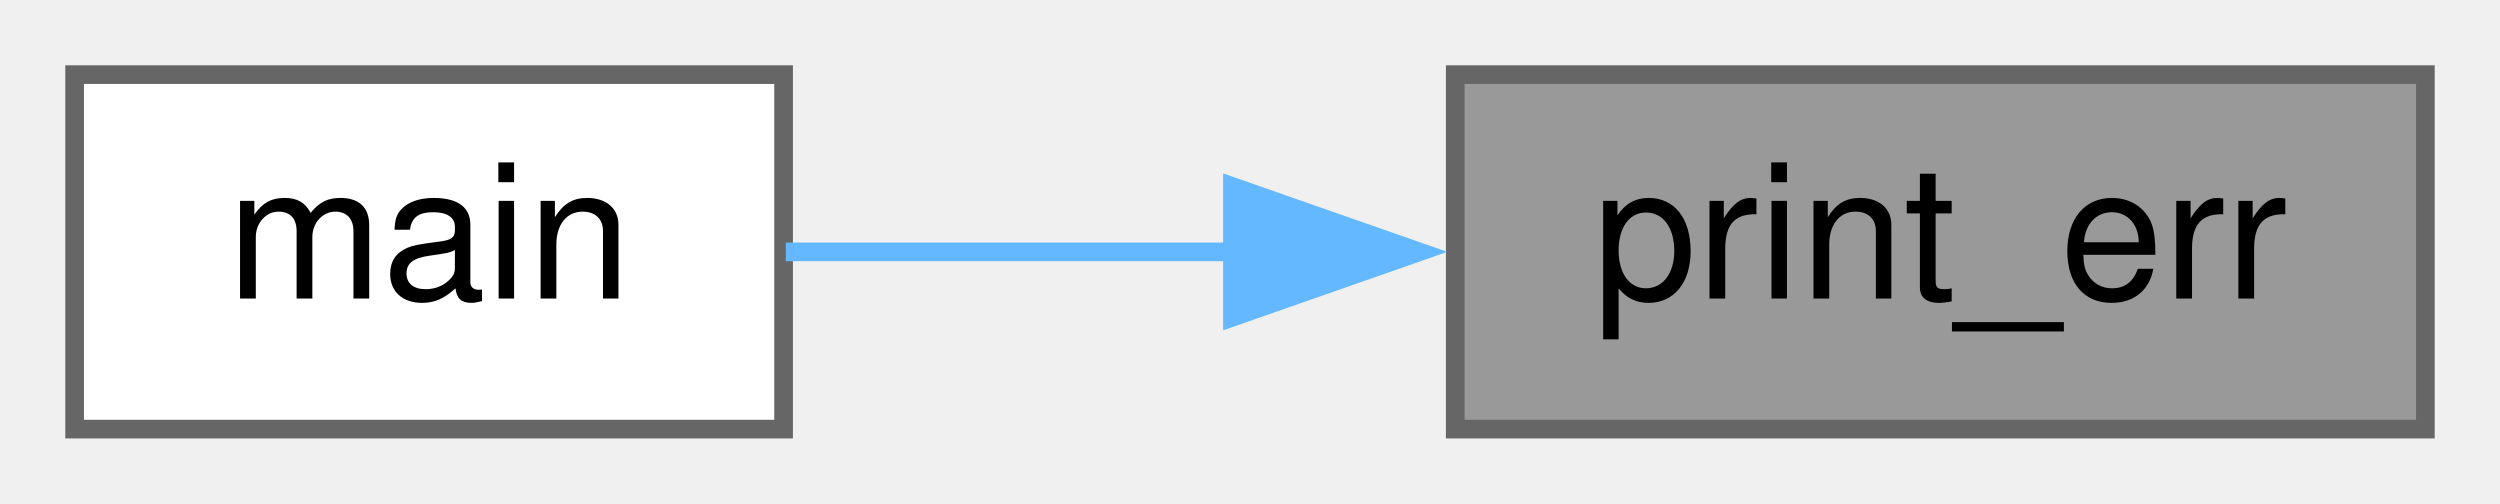
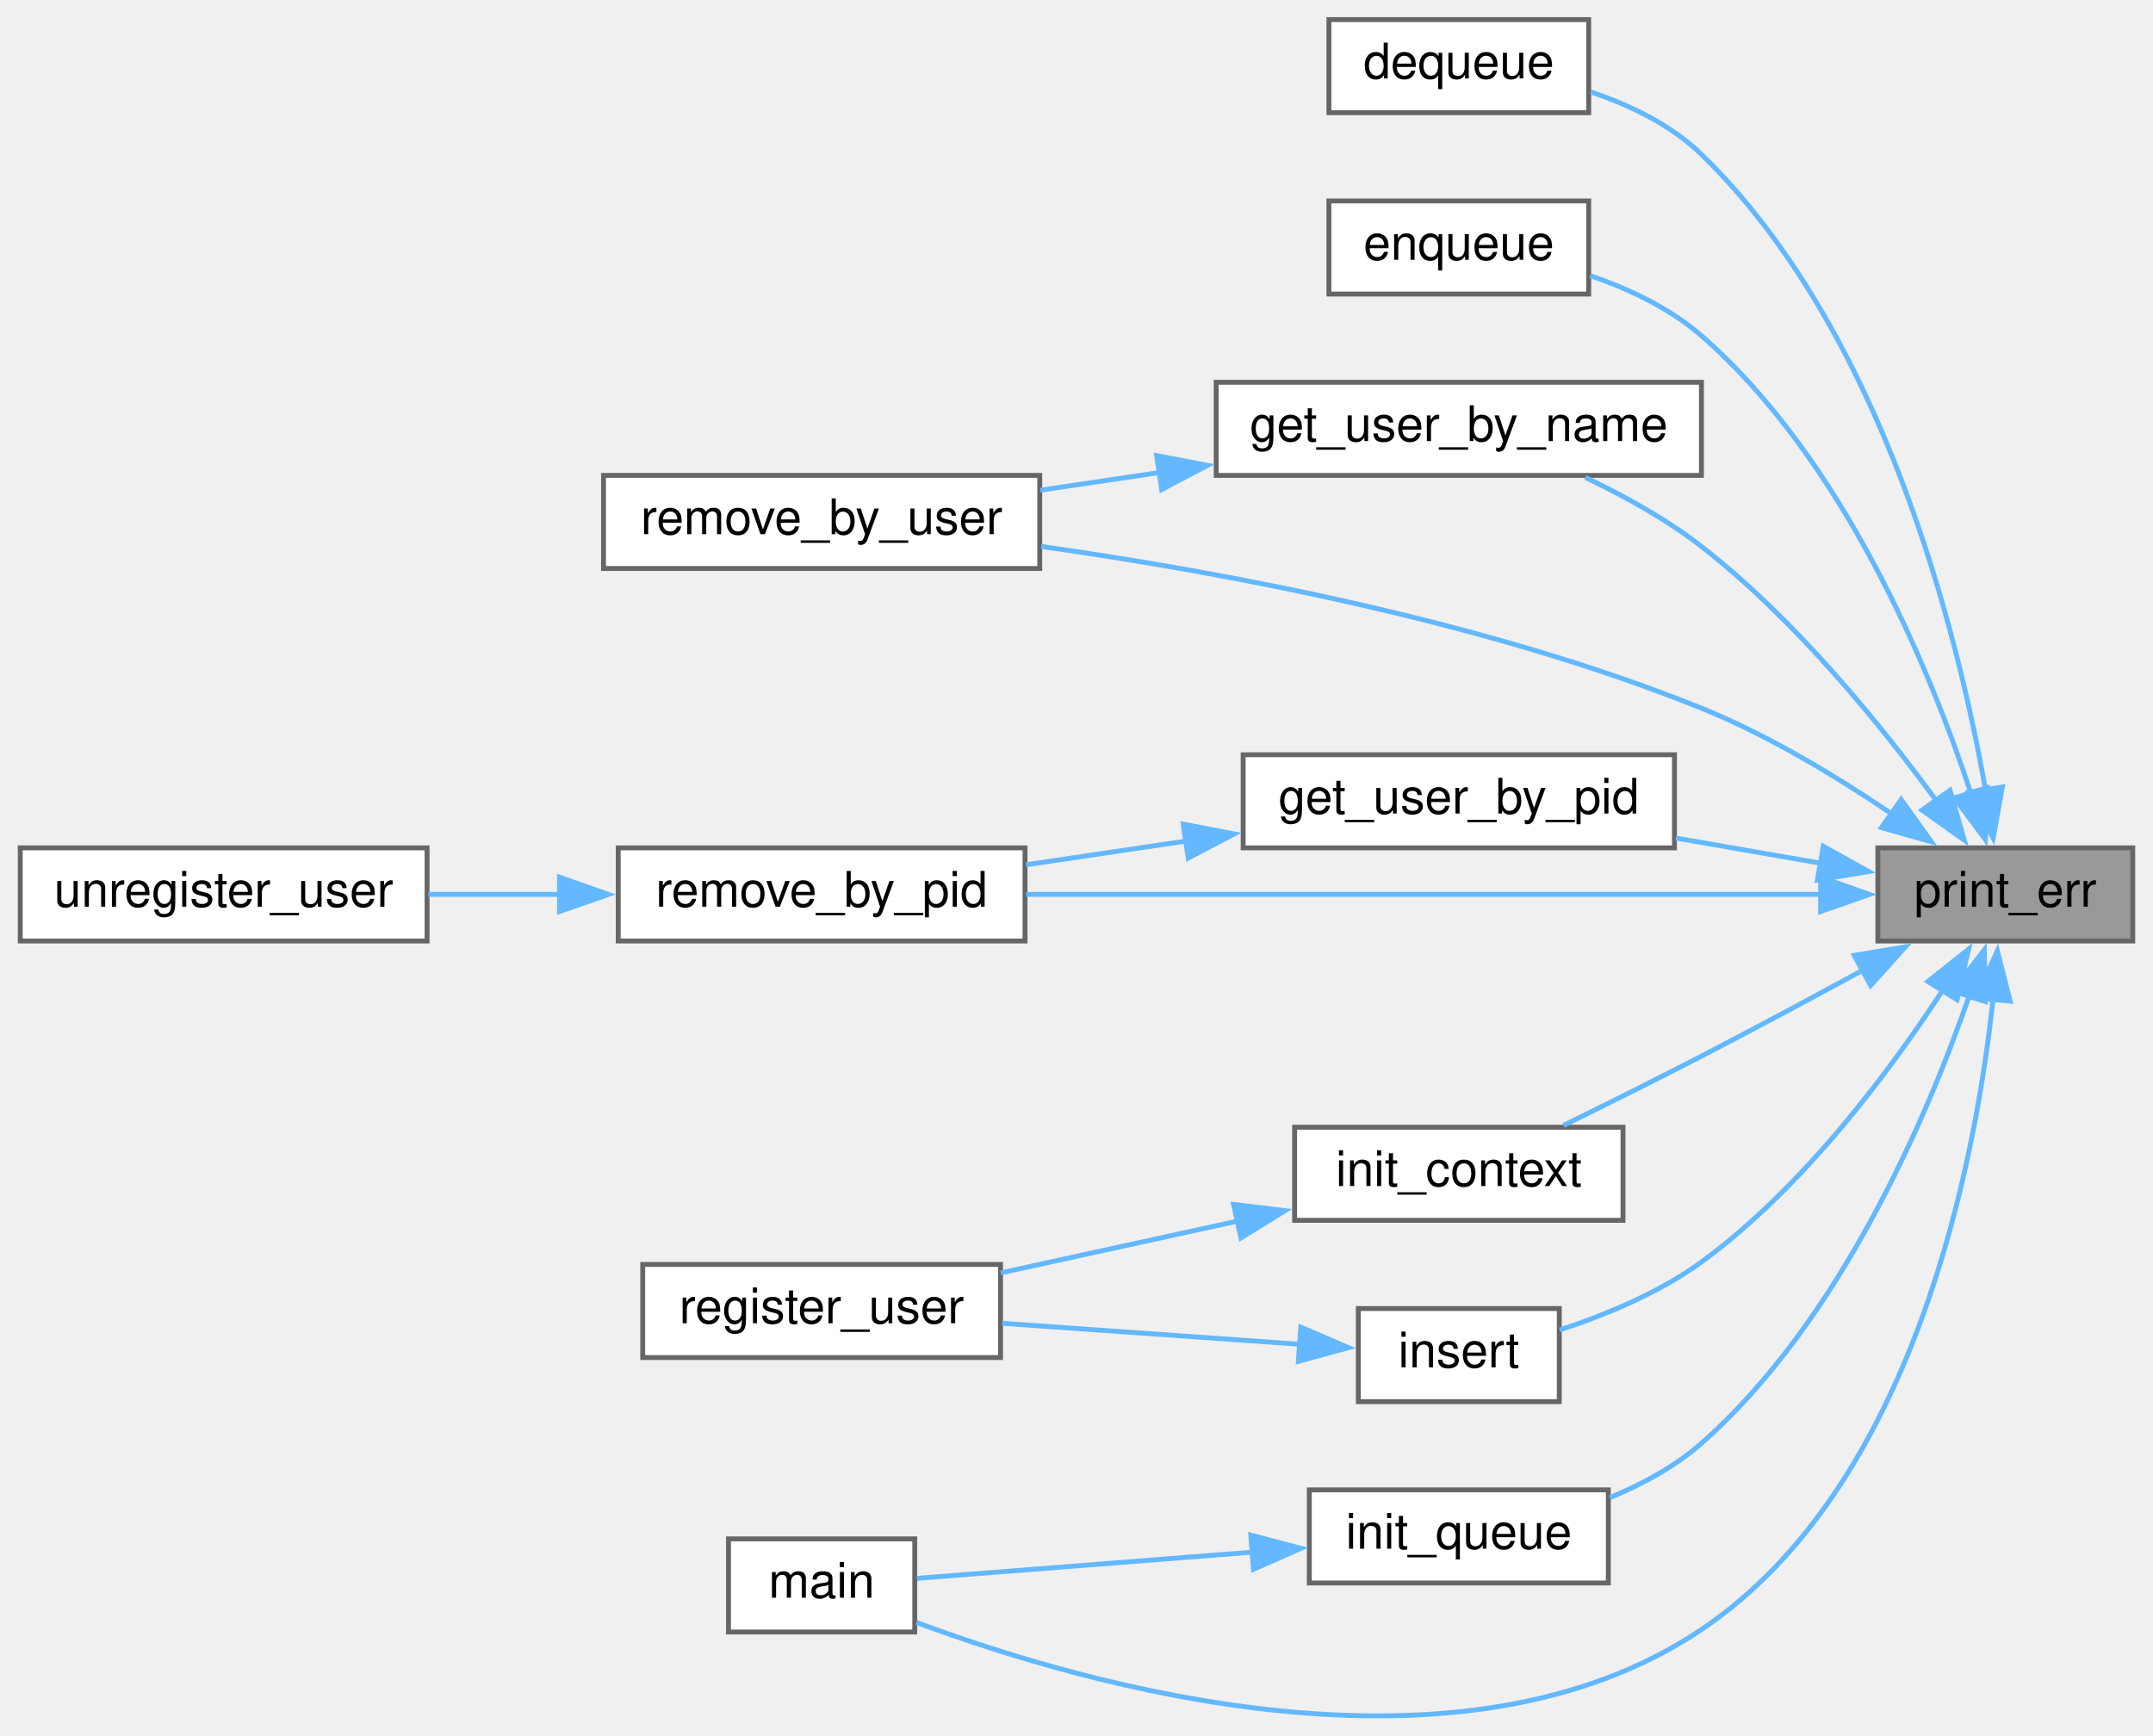
- <svg xmlns="http://www.w3.org/2000/svg" xmlns:xlink="http://www.w3.org/1999/xlink" width="134pt" height="27pt" viewBox="0.00 0.00 134.00 27.00">
-   <g id="graph0" class="graph" transform="scale(1 1) rotate(0) translate(4 23)">
+ <svg xmlns="http://www.w3.org/2000/svg" xmlns:xlink="http://www.w3.org/1999/xlink" width="439pt" height="354pt" viewBox="0.00 0.00 439.00 354.21">
+   <g id="graph0" class="graph" transform="scale(1 1) rotate(0) translate(4 350.21)">
    <g id="Node000001" class="node">
      <g id="a_Node000001">
        <a xlink:title="Format and print data as an error.">
-           <polygon fill="#999999" stroke="#666666" points="126,-19 74,-19 74,0 126,0 126,-19" />
-           <text text-anchor="middle" x="100" y="-7" font-family="Helvetica,sans-Serif" font-size="10.00">print_err</text>
+           <polygon fill="#999999" stroke="#666666" points="431,-177.21 379,-177.21 379,-158.21 431,-158.21 431,-177.21" />
+           <text text-anchor="middle" x="405" y="-165.21" font-family="Helvetica,sans-Serif" font-size="10.00">print_err</text>
        </a>
      </g>
    </g>
    <g id="Node000002" class="node">
      <g id="a_Node000002">
+         <a xlink:href="$queue_8c.html#a1874b6e320d1e54d571c89766d046602" xlink:title="Dequeue a message from the queue and get is as a void* pointing to a structure that will be either   ...">
+           <polygon fill="white" stroke="#666666" points="320,-346.21 267,-346.21 267,-327.21 320,-327.21 320,-346.21" />
+           <text text-anchor="middle" x="293.5" y="-334.21" font-family="Helvetica,sans-Serif" font-size="10.00">dequeue</text>
+         </a>
+       </g>
+     </g>
+     <g id="edge33_Node000001_Node000002" class="edge">
+       <g id="a_edge33_Node000001_Node000002">
+         <a xlink:title=" ">
+           <path fill="none" stroke="#63b8ff" d="M400.98,-188.89C395.29,-221.16 380.05,-282.71 343,-318.71 336.82,-324.72 328.45,-328.76 320.41,-331.45" />
+           <polygon fill="#63b8ff" stroke="#63b8ff" points="404.4,-189.63 402.52,-179.2 397.49,-188.53 404.4,-189.63" />
+         </a>
+       </g>
+     </g>
+     <g id="Node000003" class="node">
+       <g id="a_Node000003">
+         <a xlink:href="$queue_8c.html#ac51f5d595a9d7376eb0448116c99e1f4" xlink:title="Enqueues a message void* message on the queue.">
+           <polygon fill="white" stroke="#666666" points="320,-309.21 267,-309.21 267,-290.21 320,-290.21 320,-309.21" />
+           <text text-anchor="middle" x="293.5" y="-297.21" font-family="Helvetica,sans-Serif" font-size="10.00">enqueue</text>
+         </a>
+       </g>
+     </g>
+     <g id="edge34_Node000001_Node000003" class="edge">
+       <g id="a_edge34_Node000001_Node000003">
+         <a xlink:title=" ">
+           <path fill="none" stroke="#63b8ff" d="M397.99,-188.34C389.6,-213.66 372.07,-256.35 343,-281.71 336.57,-287.32 328.23,-291.25 320.29,-293.97" />
+           <polygon fill="#63b8ff" stroke="#63b8ff" points="401.29,-189.49 400.93,-178.9 394.61,-187.41 401.29,-189.49" />
+         </a>
+       </g>
+     </g>
+     <g id="Node000004" class="node">
+       <g id="a_Node000004">
+         <a xlink:href="$redis_8c.html#a73711c0a9d0060337409d15dc44f5ad1" xlink:title="Fetch the user on the DB with key name.">
+           <polygon fill="white" stroke="#666666" points="343,-272.21 244,-272.21 244,-253.21 343,-253.21 343,-272.21" />
+           <text text-anchor="middle" x="293.5" y="-260.21" font-family="Helvetica,sans-Serif" font-size="10.00">get_user_by_name</text>
+         </a>
+       </g>
+     </g>
+     <g id="edge35_Node000001_Node000004" class="edge">
+       <g id="a_edge35_Node000001_Node000004">
+         <a xlink:title=" ">
+           <path fill="none" stroke="#63b8ff" d="M391.03,-186.68C379.72,-202.16 362.16,-223.83 343,-238.71 335.88,-244.25 327.28,-249 319.31,-252.79" />
+           <polygon fill="#63b8ff" stroke="#63b8ff" points="393.71,-188.95 396.64,-178.77 388,-184.91 393.71,-188.95" />
+         </a>
+       </g>
+     </g>
+     <g id="Node000005" class="node">
+       <g id="a_Node000005">
+         <a xlink:href="$redis_8c.html#a2678c0575f2b6c944fd261255aeaebff" xlink:title="Remove a user from the DB using the name as key.">
+           <polygon fill="white" stroke="#666666" points="208,-253.21 119,-253.21 119,-234.21 208,-234.21 208,-253.21" />
+           <text text-anchor="middle" x="163.5" y="-241.21" font-family="Helvetica,sans-Serif" font-size="10.00">remove_by_user</text>
+         </a>
+       </g>
+     </g>
+     <g id="edge48_Node000001_Node000005" class="edge">
+       <g id="a_edge48_Node000001_Node000005">
+         <a xlink:title=" ">
+           <path fill="none" stroke="#63b8ff" d="M381.81,-184.15C370.66,-191.72 356.64,-200.21 343,-205.71 298.93,-223.5 245.22,-233.49 208.3,-238.71" />
+           <polygon fill="#63b8ff" stroke="#63b8ff" points="383.75,-187.07 389.91,-178.45 379.72,-181.34 383.75,-187.07" />
+         </a>
+       </g>
+     </g>
+     <g id="Node000006" class="node">
+       <g id="a_Node000006">
+         <a xlink:href="$redis_8c.html#af0bf1bfc99afc940619371e3c76ab4f9" xlink:title="Fetch the user on the DB with key pid.">
+           <polygon fill="white" stroke="#666666" points="337.5,-196.21 249.5,-196.21 249.5,-177.21 337.5,-177.21 337.5,-196.21" />
+           <text text-anchor="middle" x="293.5" y="-184.21" font-family="Helvetica,sans-Serif" font-size="10.00">get_user_by_pid</text>
+         </a>
+       </g>
+     </g>
+     <g id="edge37_Node000001_Node000006" class="edge">
+       <g id="a_edge37_Node000001_Node000006">
+         <a xlink:title=" ">
+           <path fill="none" stroke="#63b8ff" d="M367.49,-174.05C357.97,-175.7 347.61,-177.5 337.78,-179.21" />
+           <polygon fill="#63b8ff" stroke="#63b8ff" points="367.86,-177.54 377.11,-172.38 366.66,-170.64 367.86,-177.54" />
+         </a>
+       </g>
+     </g>
+     <g id="Node000007" class="node">
+       <g id="a_Node000007">
+         <a xlink:href="$redis_8c.html#a6b18d7ad2f1e8275106a5b39c0c7d216" xlink:title="Remove a user from the DB using the PID as key.">
+           <polygon fill="white" stroke="#666666" points="205,-177.21 122,-177.21 122,-158.21 205,-158.21 205,-177.21" />
+           <text text-anchor="middle" x="163.5" y="-165.21" font-family="Helvetica,sans-Serif" font-size="10.00">remove_by_pid</text>
+         </a>
+       </g>
+     </g>
+     <g id="edge47_Node000001_Node000007" class="edge">
+       <g id="a_edge47_Node000001_Node000007">
+         <a xlink:title=" ">
+           <path fill="none" stroke="#63b8ff" d="M367.58,-167.71C323.87,-167.71 250.79,-167.71 205.24,-167.71" />
+           <polygon fill="#63b8ff" stroke="#63b8ff" points="367.31,-171.22 377.31,-167.71 367.31,-164.22 367.31,-171.22" />
+         </a>
+       </g>
+     </g>
+     <g id="Node000009" class="node">
+       <g id="a_Node000009">
+         <a xlink:href="$redis_8c.html#a1f6dc2f98a71a88567fe11fd9e2585ea" xlink:title="initialize the context for the Redis DB">
+           <polygon fill="white" stroke="#666666" points="327,-120.21 260,-120.21 260,-101.21 327,-101.21 327,-120.21" />
+           <text text-anchor="middle" x="293.5" y="-108.21" font-family="Helvetica,sans-Serif" font-size="10.00">init_context</text>
+         </a>
+       </g>
+     </g>
+     <g id="edge40_Node000001_Node000009" class="edge">
+       <g id="a_edge40_Node000001_Node000009">
+         <a xlink:title=" ">
+           <path fill="none" stroke="#63b8ff" d="M375.85,-152.21C365.56,-146.61 353.79,-140.3 343,-134.71 333.82,-129.96 323.58,-124.86 314.88,-120.59" />
+           <polygon fill="#63b8ff" stroke="#63b8ff" points="374.16,-155.27 384.61,-157 377.52,-149.13 374.16,-155.27" />
+         </a>
+       </g>
+     </g>
+     <g id="Node000011" class="node">
+       <g id="a_Node000011">
+         <a xlink:href="$queue_8c.html#a6997b2cacf3d2e49bc848d0274e24b13" xlink:title="Initialize the message queue.">
+           <polygon fill="white" stroke="#666666" points="324,-46.21 263,-46.21 263,-27.21 324,-27.21 324,-46.21" />
+           <text text-anchor="middle" x="293.5" y="-34.21" font-family="Helvetica,sans-Serif" font-size="10.00">init_queue</text>
+         </a>
+       </g>
+     </g>
+     <g id="edge42_Node000001_Node000011" class="edge">
+       <g id="a_edge42_Node000001_Node000011">
+         <a xlink:title=" ">
+           <path fill="none" stroke="#63b8ff" d="M397.69,-147.16C389.08,-122.33 371.4,-80.76 343,-55.71 337.64,-50.99 330.97,-47.37 324.31,-44.63" />
+           <polygon fill="#63b8ff" stroke="#63b8ff" points="394.28,-148.01 400.72,-156.43 400.93,-145.83 394.28,-148.01" />
+         </a>
+       </g>
+     </g>
+     <g id="Node000012" class="node">
+       <g id="a_Node000012">
        <a xlink:href="$tcfs__daemon_8c.html#ae66f6b31b5ad750f1fe042a706a4e3d4" xlink:title="main function of the daemon. This will daemonize the program, spawn a thread to handle messages and h...">
-           <polygon fill="white" stroke="#666666" points="38,-19 0,-19 0,0 38,0 38,-19" />
-           <text text-anchor="middle" x="19" y="-7" font-family="Helvetica,sans-Serif" font-size="10.00">main</text>
-         </a>
-       </g>
-     </g>
-     <g id="edge3_Node000001_Node000002" class="edge">
-       <g id="a_edge3_Node000001_Node000002">
-         <a xlink:title=" ">
-           <path fill="none" stroke="#63b8ff" d="M62.06,-9.5C53.74,-9.5 45.26,-9.5 38.12,-9.5" />
-           <polygon fill="#63b8ff" stroke="#63b8ff" points="62.06,-13 72.06,-9.5 62.06,-6 62.06,-13" />
+           <polygon fill="white" stroke="#666666" points="182.5,-36.21 144.5,-36.21 144.5,-17.21 182.5,-17.21 182.5,-36.21" />
+           <text text-anchor="middle" x="163.5" y="-24.21" font-family="Helvetica,sans-Serif" font-size="10.00">main</text>
+         </a>
+       </g>
+     </g>
+     <g id="edge46_Node000001_Node000012" class="edge">
+       <g id="a_edge46_Node000001_Node000012">
+         <a xlink:title=" ">
+           <path fill="none" stroke="#63b8ff" d="M402.5,-146.38C398.84,-112.38 386.23,-46.8 343,-17.71 293.44,15.63 217.49,-6.26 182.85,-19.17" />
+           <polygon fill="#63b8ff" stroke="#63b8ff" points="399.01,-146.56 403.38,-156.21 405.98,-145.94 399.01,-146.56" />
+         </a>
+       </g>
+     </g>
+     <g id="Node000013" class="node">
+       <g id="a_Node000013">
+         <a xlink:href="$redis_8c.html#ac9878ee09b53700eb08c1f175873c30b" xlink:title="Insert a new user in the DB.">
+           <polygon fill="white" stroke="#666666" points="314,-83.21 273,-83.21 273,-64.21 314,-64.21 314,-83.21" />
+           <text text-anchor="middle" x="293.5" y="-71.21" font-family="Helvetica,sans-Serif" font-size="10.00">insert</text>
+         </a>
+       </g>
+     </g>
+     <g id="edge44_Node000001_Node000013" class="edge">
+       <g id="a_edge44_Node000001_Node000013">
+         <a xlink:title=" ">
+           <path fill="none" stroke="#63b8ff" d="M392.44,-148.48C381.52,-131.75 363.77,-107.88 343,-92.71 334.38,-86.42 323.4,-81.89 314.07,-78.84" />
+           <polygon fill="#63b8ff" stroke="#63b8ff" points="389.22,-149.95 397.51,-156.55 395.15,-146.22 389.22,-149.95" />
+         </a>
+       </g>
+     </g>
+     <g id="edge36_Node000004_Node000005" class="edge">
+       <g id="a_edge36_Node000004_Node000005">
+         <a xlink:title=" ">
+           <path fill="none" stroke="#63b8ff" d="M232.59,-253.82C224.33,-252.6 215.98,-251.36 208.09,-250.18" />
+           <polygon fill="#63b8ff" stroke="#63b8ff" points="231.84,-257.25 242.25,-255.26 232.87,-250.33 231.84,-257.25" />
+         </a>
+       </g>
+     </g>
+     <g id="edge38_Node000006_Node000007" class="edge">
+       <g id="a_edge38_Node000006_Node000007">
+         <a xlink:title=" ">
+           <path fill="none" stroke="#63b8ff" d="M237.92,-178.61C226.95,-176.98 215.6,-175.3 205.2,-173.76" />
+           <polygon fill="#63b8ff" stroke="#63b8ff" points="237.26,-182.05 247.67,-180.06 238.29,-175.13 237.26,-182.05" />
+         </a>
+       </g>
+     </g>
+     <g id="Node000008" class="node">
+       <g id="a_Node000008">
+         <a xlink:href="$user__db_8c.html#a6e2fcf4aa637e61f69b1b601981663cf" xlink:title="Remove a user from the DB.">
+           <polygon fill="white" stroke="#666666" points="83,-177.21 0,-177.21 0,-158.21 83,-158.21 83,-177.21" />
+           <text text-anchor="middle" x="41.5" y="-165.21" font-family="Helvetica,sans-Serif" font-size="10.00">unregister_user</text>
+         </a>
+       </g>
+     </g>
+     <g id="edge39_Node000007_Node000008" class="edge">
+       <g id="a_edge39_Node000007_Node000008">
+         <a xlink:title=" ">
+           <path fill="none" stroke="#63b8ff" d="M110.28,-167.71C101.24,-167.71 91.96,-167.71 83.28,-167.71" />
+           <polygon fill="#63b8ff" stroke="#63b8ff" points="110.02,-171.22 120.02,-167.71 110.02,-164.22 110.02,-171.22" />
+         </a>
+       </g>
+     </g>
+     <g id="Node000010" class="node">
+       <g id="a_Node000010">
+         <a xlink:href="$user__db_8c.html#a2ae8a82033440194ad80949cd4493971" xlink:title="Register or update a user in the db, this relies on the redis.c file.">
+           <polygon fill="white" stroke="#666666" points="200,-92.21 127,-92.21 127,-73.21 200,-73.21 200,-92.21" />
+           <text text-anchor="middle" x="163.5" y="-80.21" font-family="Helvetica,sans-Serif" font-size="10.00">register_user</text>
+         </a>
+       </g>
+     </g>
+     <g id="edge41_Node000009_Node000010" class="edge">
+       <g id="a_edge41_Node000009_Node000010">
+         <a xlink:title=" ">
+           <path fill="none" stroke="#63b8ff" d="M248.42,-101.07C232.62,-97.62 215.03,-93.77 200.05,-90.49" />
+           <polygon fill="#63b8ff" stroke="#63b8ff" points="247.54,-104.46 258.06,-103.18 249.04,-97.62 247.54,-104.46" />
+         </a>
+       </g>
+     </g>
+     <g id="edge43_Node000011_Node000012" class="edge">
+       <g id="a_edge43_Node000011_Node000012">
+         <a xlink:title=" ">
+           <path fill="none" stroke="#63b8ff" d="M251.58,-33.52C228.51,-31.72 200.81,-29.55 182.94,-28.16" />
+           <polygon fill="#63b8ff" stroke="#63b8ff" points="251.06,-36.99 261.3,-34.28 251.61,-30.01 251.06,-36.99" />
+         </a>
+       </g>
+     </g>
+     <g id="edge45_Node000013_Node000010" class="edge">
+       <g id="a_edge45_Node000013_Node000010">
+         <a xlink:title=" ">
+           <path fill="none" stroke="#63b8ff" d="M261.21,-75.91C242.81,-77.21 219.47,-78.85 200.33,-80.2" />
+           <polygon fill="#63b8ff" stroke="#63b8ff" points="261.26,-79.42 270.99,-75.23 260.77,-72.44 261.26,-79.42" />
        </a>
      </g>
    </g>
  </g>
</svg>
